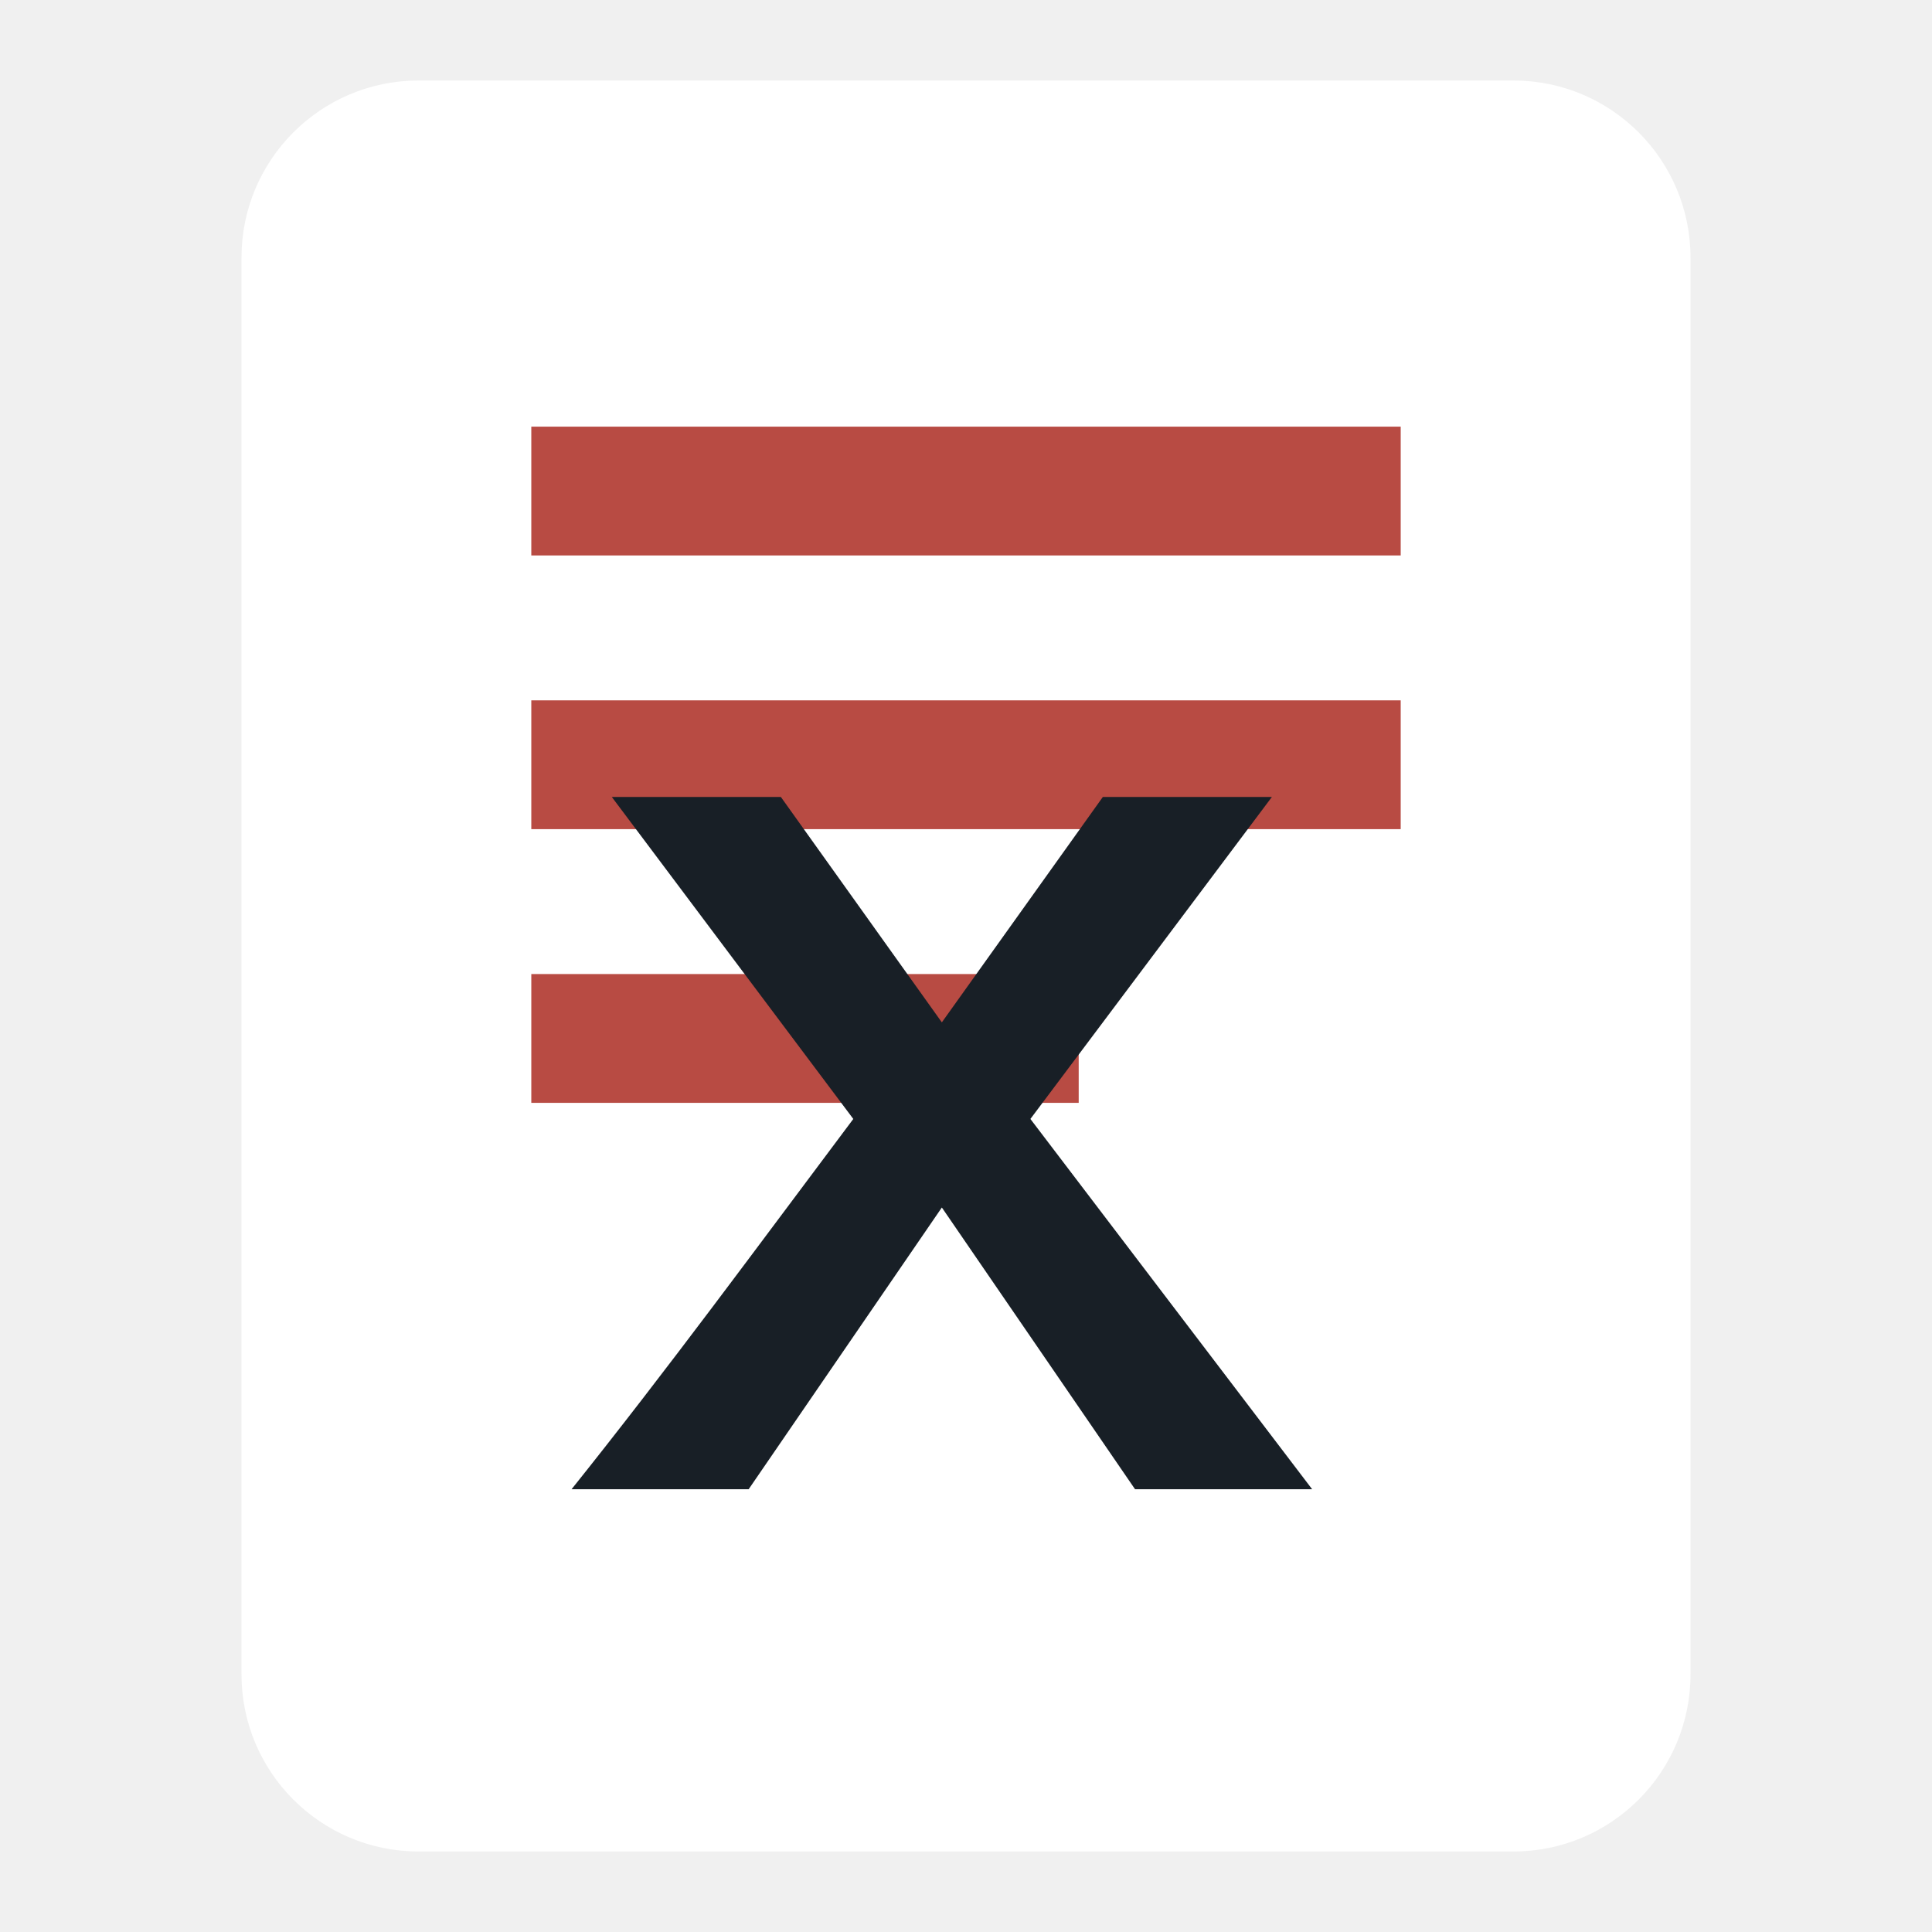
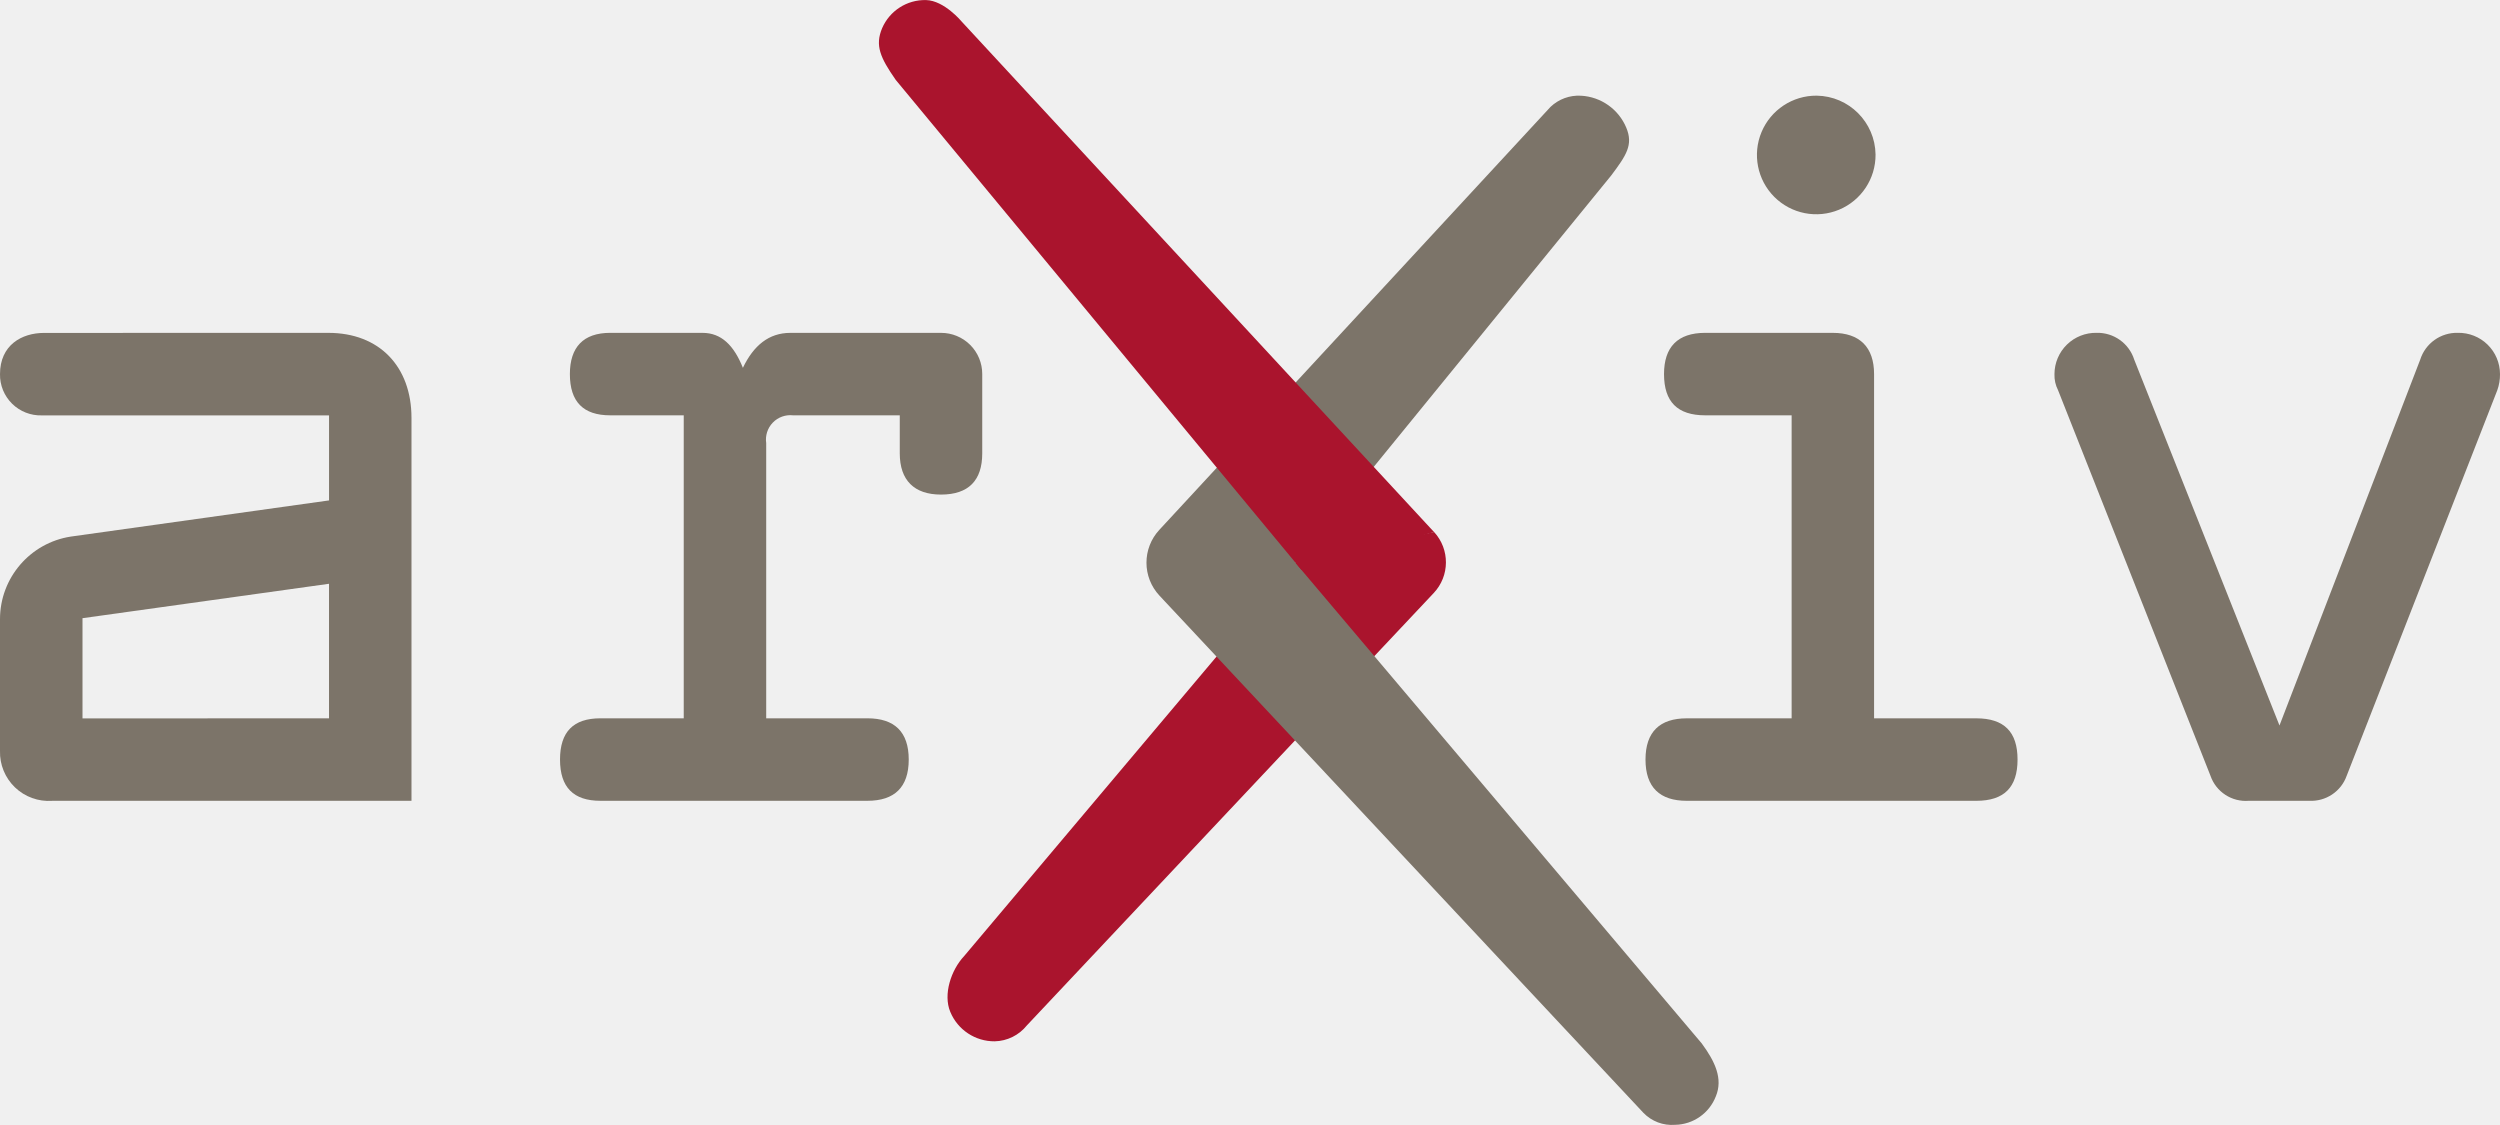
- <svg xmlns="http://www.w3.org/2000/svg" viewBox="0 0 24 24" role="img" aria-label="arXiv">
-   <rect width="18" height="22" x="3" y="1" fill="#fff" rx="2.2" />
-   <path fill="#b84b43" d="M6.6 5.3h10.8v1.6H6.6zm0 3.4h10.8v1.6H6.6zm0 3.4h6.8v1.6H6.6z" />
-   <path fill="#181f26" d="M7.1 18.5c1.2-1.5 2.3-3 3.5-4.6l-3-4h2.1l2 2.8 2-2.8h2.1l-3 4 3.5 4.6h-2.2L11.7 15l-2.4 3.5H7.1Z" />
+ <svg xmlns="http://www.w3.org/2000/svg" id="primary_logo" data-name="primary logo" viewBox="0 0 246.978 111.119">
+   <path d="M427.571,255.154c1.859,0,3.1,1.24,3.985,3.453,1.062-2.213,2.568-3.453,4.694-3.453h14.878a4.062,4.062,0,0,1,4.074,4.074v7.828c0,2.656-1.327,4.074-4.074,4.074-2.656,0-4.074-1.418-4.074-4.074V263.3H436.515a2.411,2.411,0,0,0-2.656,2.745v27.188h10.007c2.658,0,4.074,1.329,4.074,4.074s-1.416,4.074-4.074,4.074h-26.39c-2.659,0-3.986-1.328-3.986-4.074s1.327-4.074,3.986-4.074h8.236V263.3h-7.263c-2.656,0-3.985-1.329-3.985-4.074,0-2.658,1.329-4.074,3.985-4.074Z" transform="translate(-358.165 -222.27)" fill="#7c7469" />
+   <path d="M539.233,255.154c2.656,0,4.074,1.416,4.074,4.074v34.007h10.1c2.746,0,4.074,1.329,4.074,4.074s-1.328,4.074-4.074,4.074H524.8c-2.656,0-4.074-1.328-4.074-4.074s1.418-4.074,4.074-4.074h10.362V263.3h-8.533c-2.744,0-4.073-1.329-4.073-4.074,0-2.658,1.329-4.074,4.073-4.074Zm4.22-17.615a5.859,5.859,0,1,1-5.819-5.819A5.9,5.9,0,0,1,543.453,237.539Z" transform="translate(-358.165 -222.27)" fill="#7c7469" />
+   <path d="M605.143,259.228a4.589,4.589,0,0,1-.267,1.594L590,298.9a3.722,3.722,0,0,1-3.721,2.48h-5.933a3.689,3.689,0,0,1-3.808-2.48l-15.055-38.081a3.23,3.23,0,0,1-.355-1.594,4.084,4.084,0,0,1,4.164-4.074,3.8,3.8,0,0,1,3.718,2.656l14.348,36.134,13.9-36.134a3.8,3.8,0,0,1,3.72-2.656A4.084,4.084,0,0,1,605.143,259.228Z" transform="translate(-358.165 -222.27)" fill="#7c7469" />
+   <path d="M486.149,277.877l-32.741,38.852c-1.286,1.372-2.084,3.777-1.365,5.5a4.705,4.705,0,0,0,4.4,2.914,4.191,4.191,0,0,0,3.16-1.563l40.191-42.714a4.417,4.417,0,0,0,.042-6.042Z" transform="translate(-358.165 -222.27)" fill="#aa142d" />
+   <path d="M486.149,277.877l31.187-38.268c1.492-1.989,2.2-3.03,1.492-4.723a5.142,5.142,0,0,0-4.481-3.161h0a4.024,4.024,0,0,0-3.008,1.108L472.711,274.6a4.769,4.769,0,0,0,.015,6.53L520.512,332.2a3.913,3.913,0,0,0,3.137,1.192,4.394,4.394,0,0,0,4.027-2.818c.719-1.727-.076-3.438-1.4-5.23l-40.124-47.464" transform="translate(-358.165 -222.27)" fill="#7c7469" />
+   <path d="M499.833,274.828,453.169,224.4s-1.713-2.08-3.524-2.124a4.607,4.607,0,0,0-4.338,2.788c-.705,1.692-.2,2.88,1.349,5.1l40.093,48.422" transform="translate(-358.165 -222.27)" fill="#aa142d" />
+   <path d="M390.61,255.154c5.018,0,8.206,3.312,8.206,8.4v37.831H363.308a4.813,4.813,0,0,1-5.143-4.929V283.427a8.256,8.256,0,0,1,7-8.148l25.507-3.572v-8.4H362.306a4.014,4.014,0,0,1-4.141-4.074c0-2.87,2.143-4.074,4.355-4.074Zm.059,38.081V279.942l-24.354,3.4v9.9Z" transform="translate(-358.165 -222.27)" fill="#7c7469" />
</svg>
